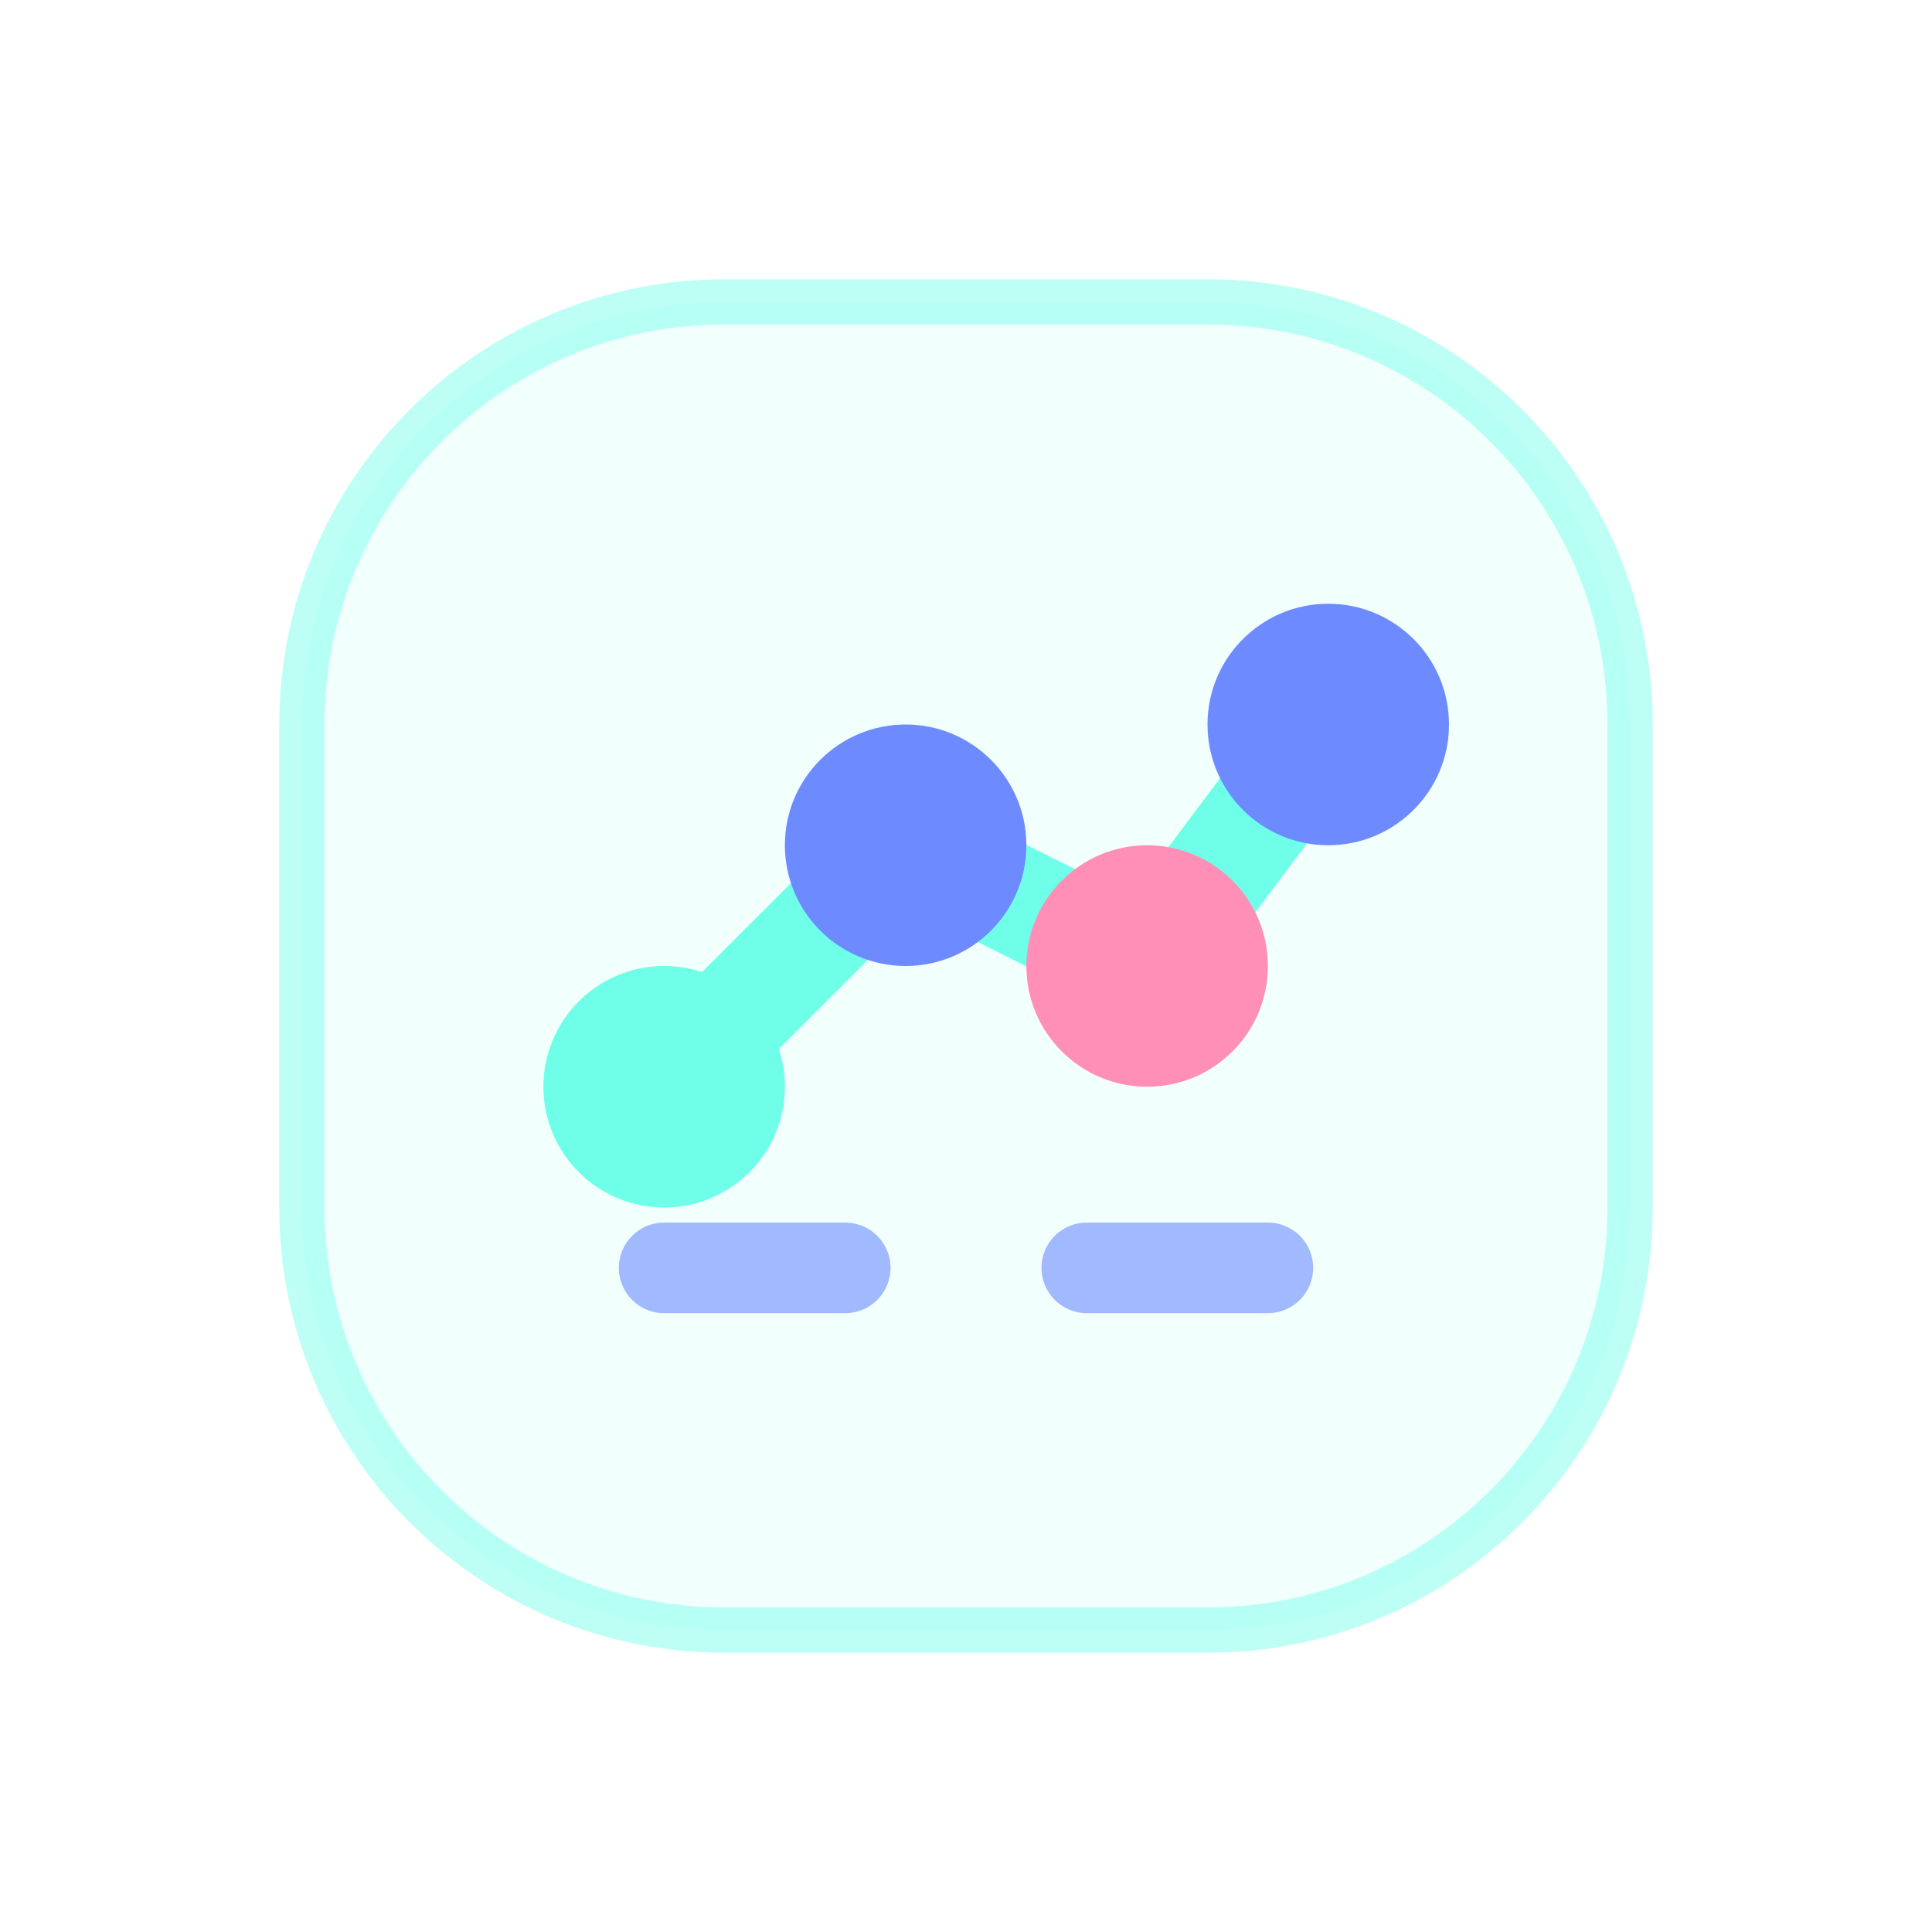
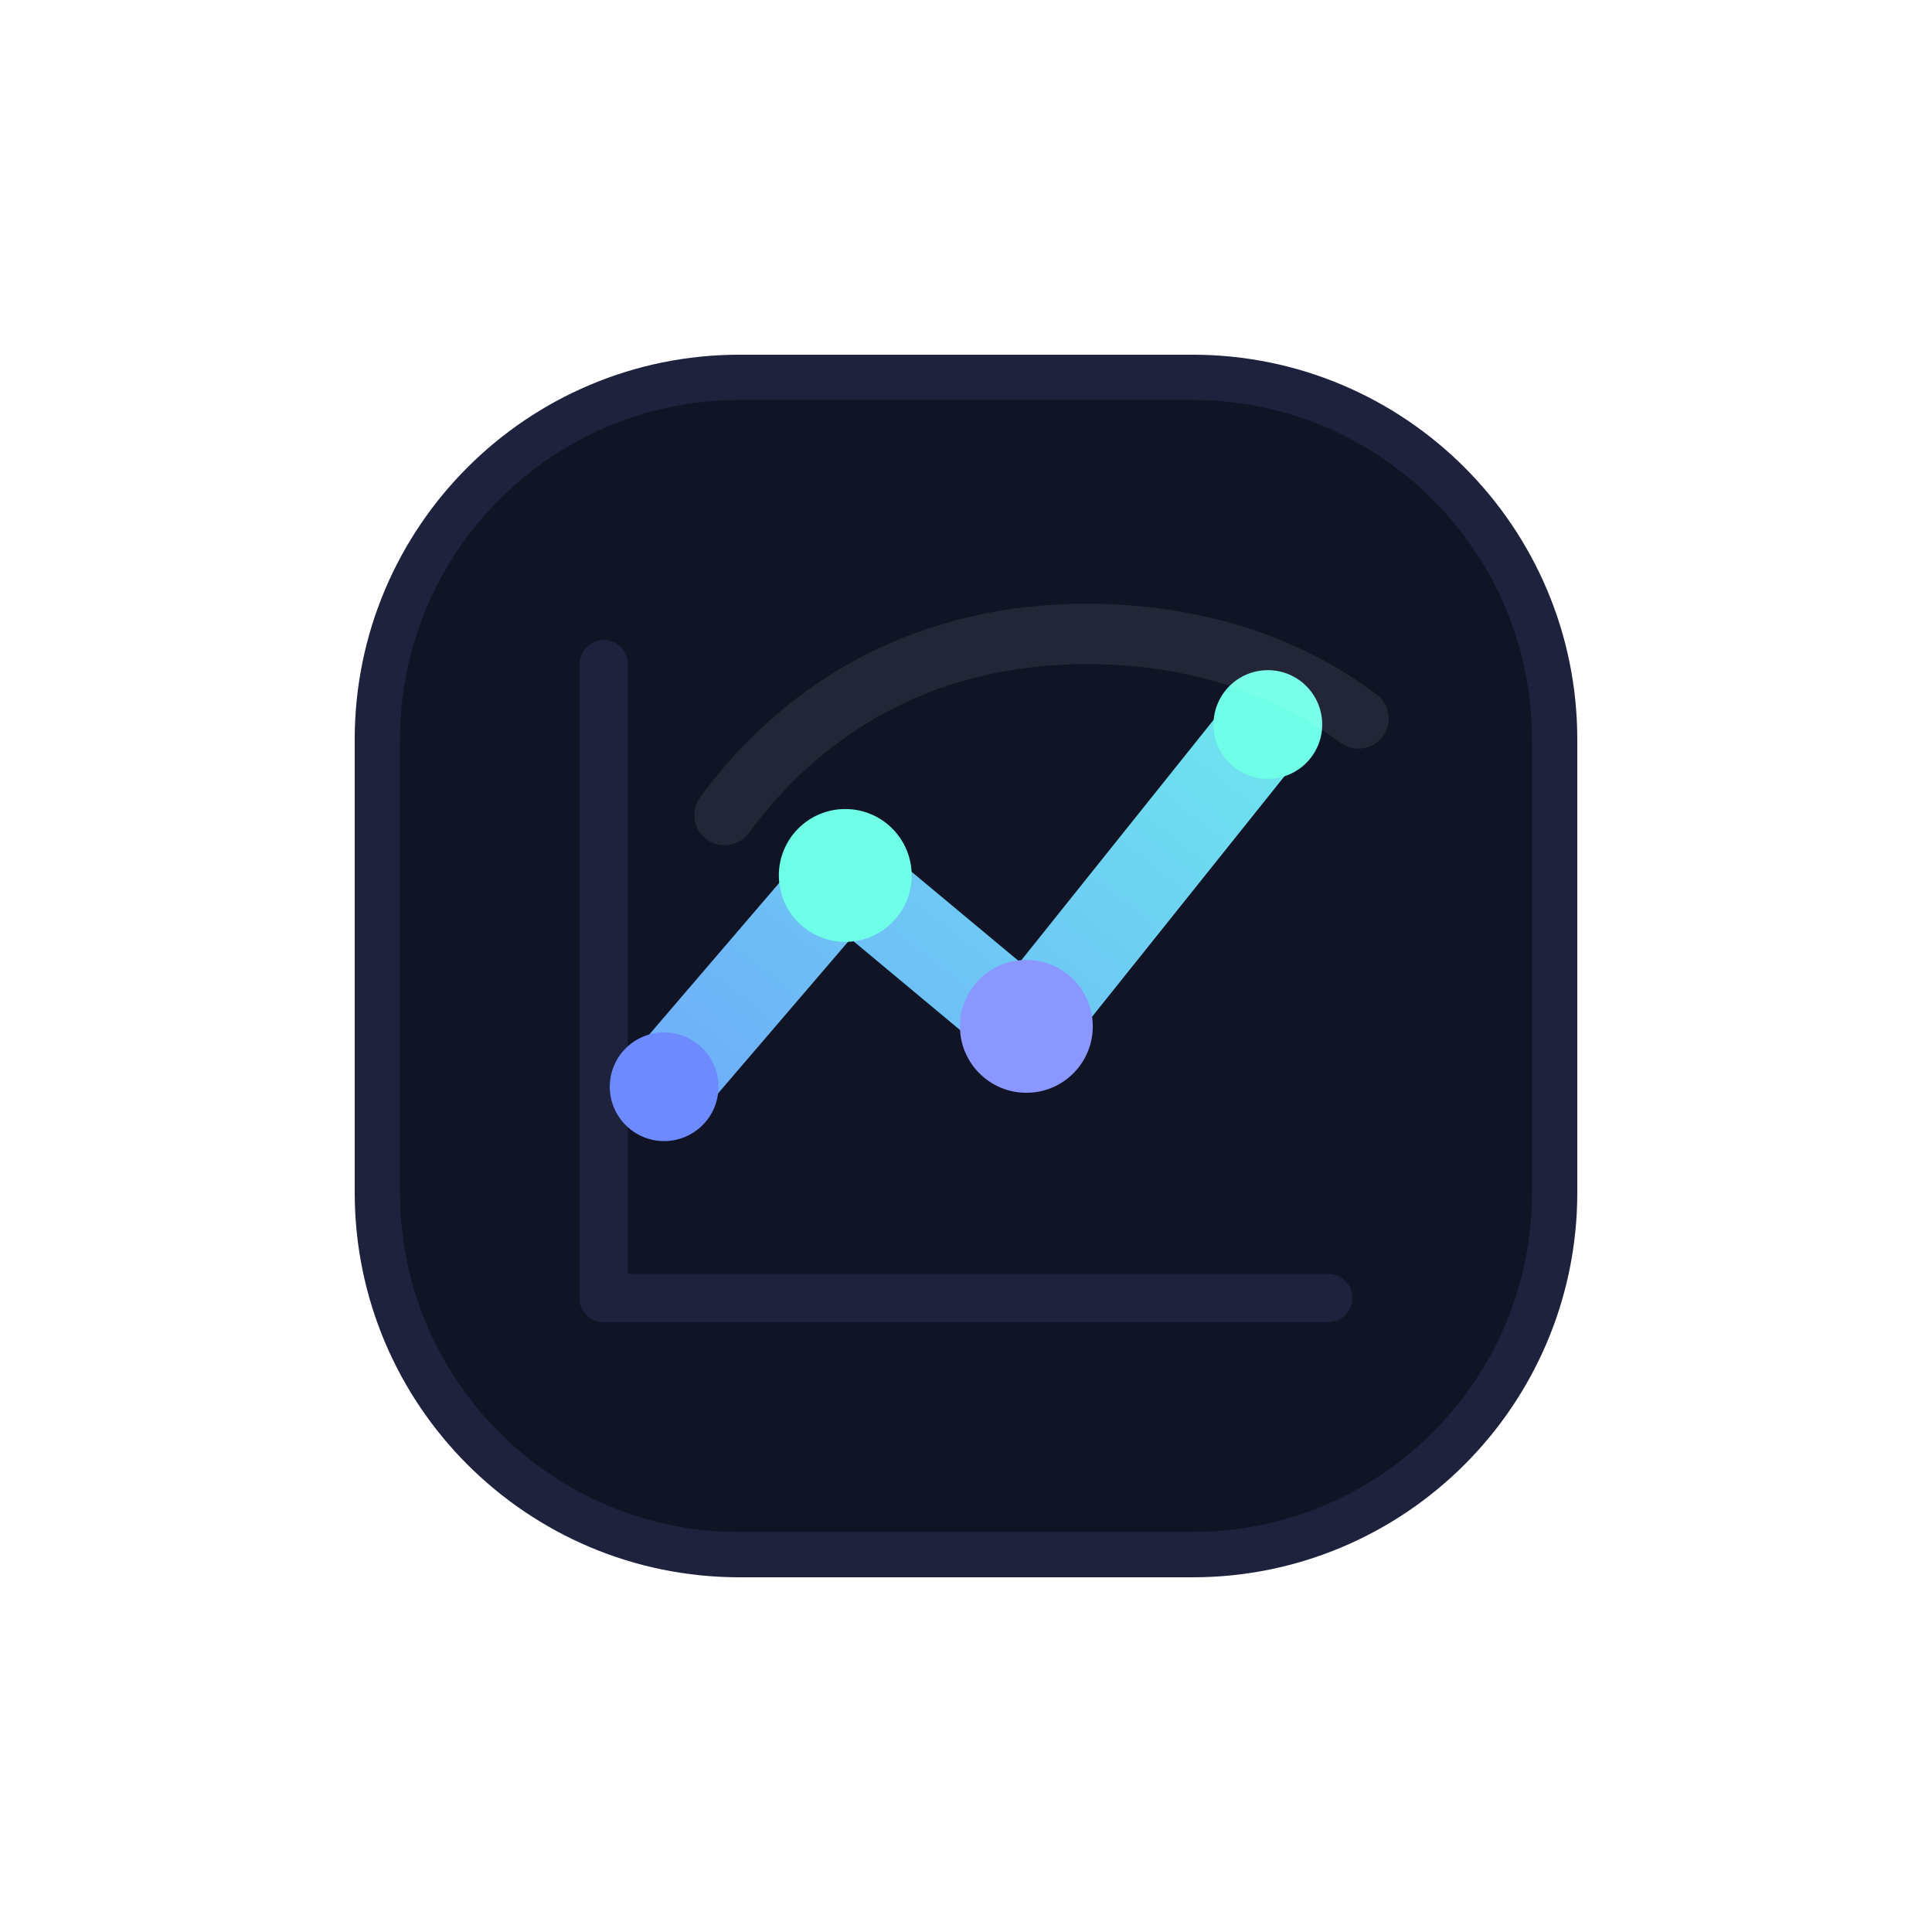
- <svg xmlns="http://www.w3.org/2000/svg" width="64" height="64" viewBox="0 0 64 64" fill="none">
-   <rect x="10" y="10" width="44" height="44" rx="14" fill="rgba(111, 255, 233, 0.1)" stroke="rgba(111, 255, 233, 0.45)" stroke-width="1.5" />
-   <path d="M22 36L30 28L38 32L44 24" stroke="#6FFFE9" stroke-width="3.6" stroke-linecap="round" stroke-linejoin="round" />
-   <circle cx="30" cy="28" r="4" fill="#6D8BFF" />
-   <circle cx="38" cy="32" r="4" fill="#FF8FB7" />
-   <circle cx="22" cy="36" r="4" fill="#6FFFE9" />
-   <circle cx="44" cy="24" r="4" fill="#6D8BFF" />
-   <path d="M22 42H44" stroke="#6D8BFF" stroke-width="3" stroke-linecap="round" stroke-dasharray="6 8" opacity="0.6" />
+ <svg xmlns="http://www.w3.org/2000/svg" width="64" height="64" viewBox="0 0 64 64" fill="none" role="img" aria-labelledby="title">
+   <defs>
+     <linearGradient id="statsGradient" x1="18" y1="50" x2="46" y2="14" gradientUnits="userSpaceOnUse">
+       <stop offset="0" stop-color="#6D8BFF" />
+       <stop offset="1" stop-color="#6FFFE9" />
+     </linearGradient>
+   </defs>
+   <rect x="12.5" y="12.5" width="39" height="39" rx="12" fill="#101425" stroke="#1E223C" stroke-width="1.5" />
+   <path d="M20 43V22" stroke="#1E223C" stroke-width="1.6" stroke-linecap="round" />
+   <path d="M44 43H20" stroke="#1E223C" stroke-width="1.6" stroke-linecap="round" />
+   <path d="M22 36L28 29L34 34L42 24" stroke="url(#statsGradient)" stroke-width="3" stroke-linecap="round" stroke-linejoin="round" fill="none" />
+   <circle cx="28" cy="29" r="2.2" fill="#6FFFE9" />
+   <circle cx="34" cy="34" r="2.2" fill="#8A97FF" />
+   <circle cx="22" cy="36" r="1.8" fill="#6D8BFF" />
+   <circle cx="42" cy="24" r="1.8" fill="#6FFFE9" />
+   <path d="M24 27C26.8 23.2 30.9 21 36 21C39.5 21 42.6 22 45 23.8" stroke="rgba(255, 255, 255, 0.08)" stroke-width="2" stroke-linecap="round" />
</svg>
